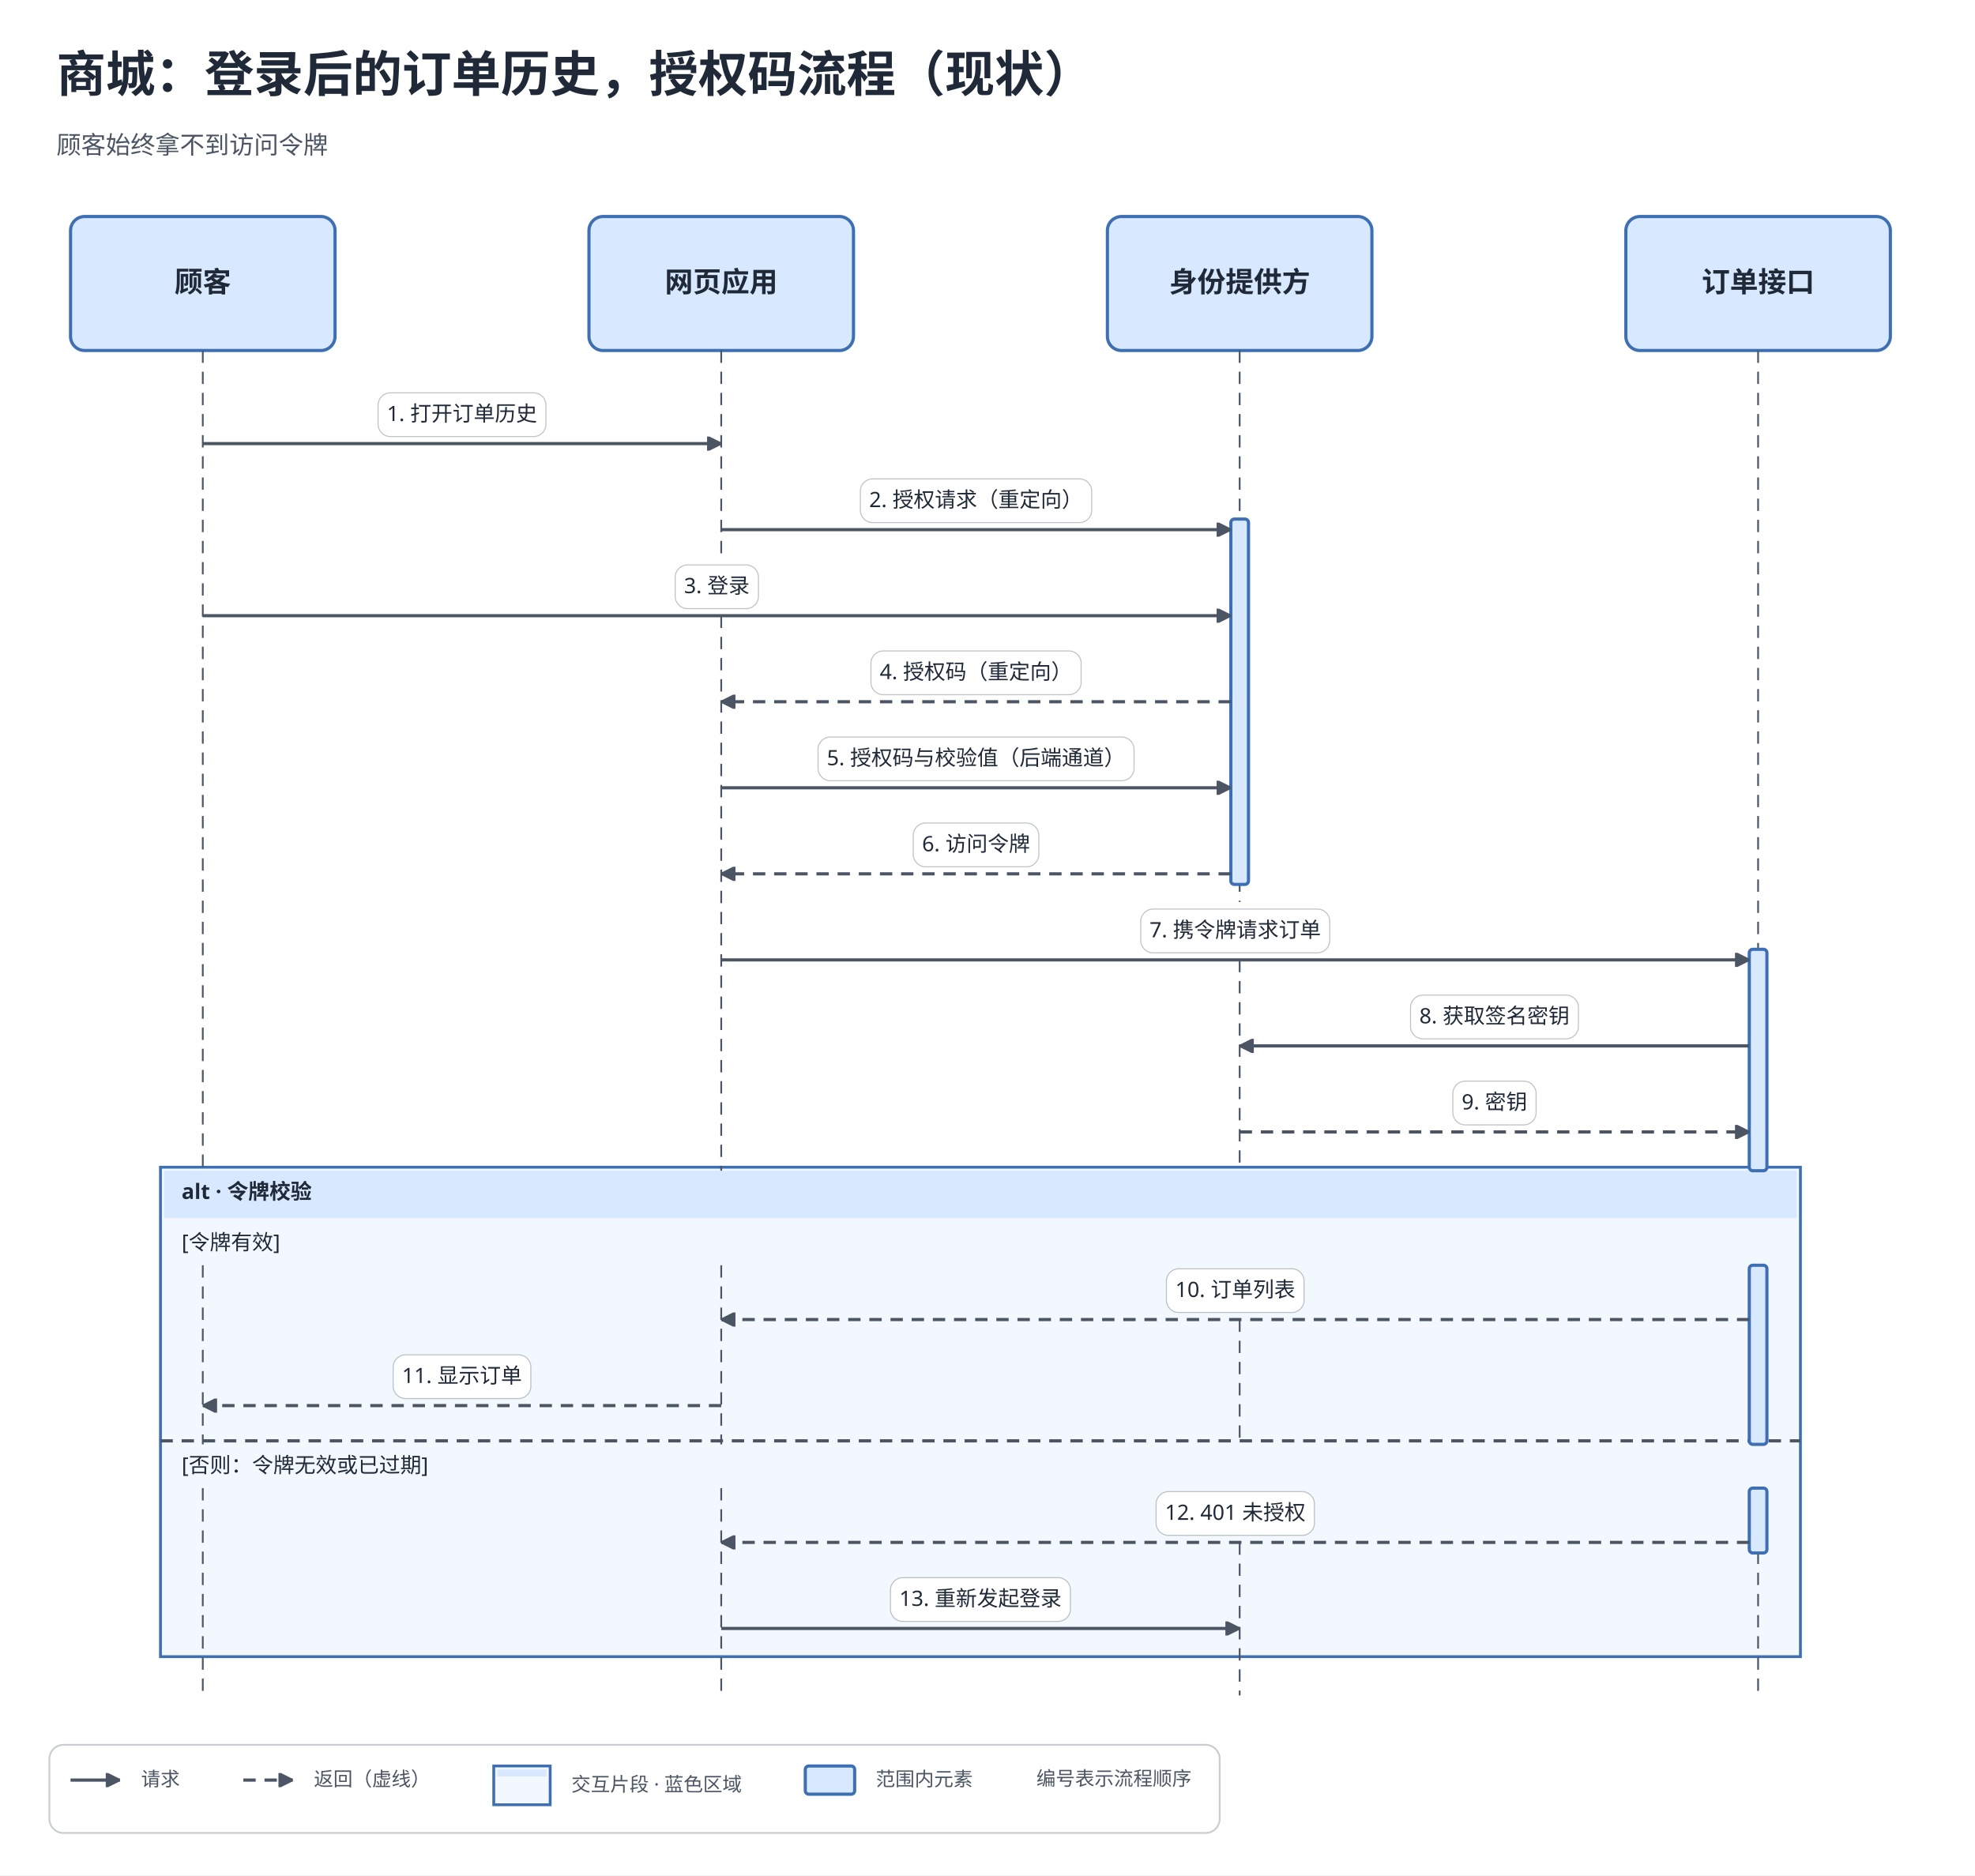
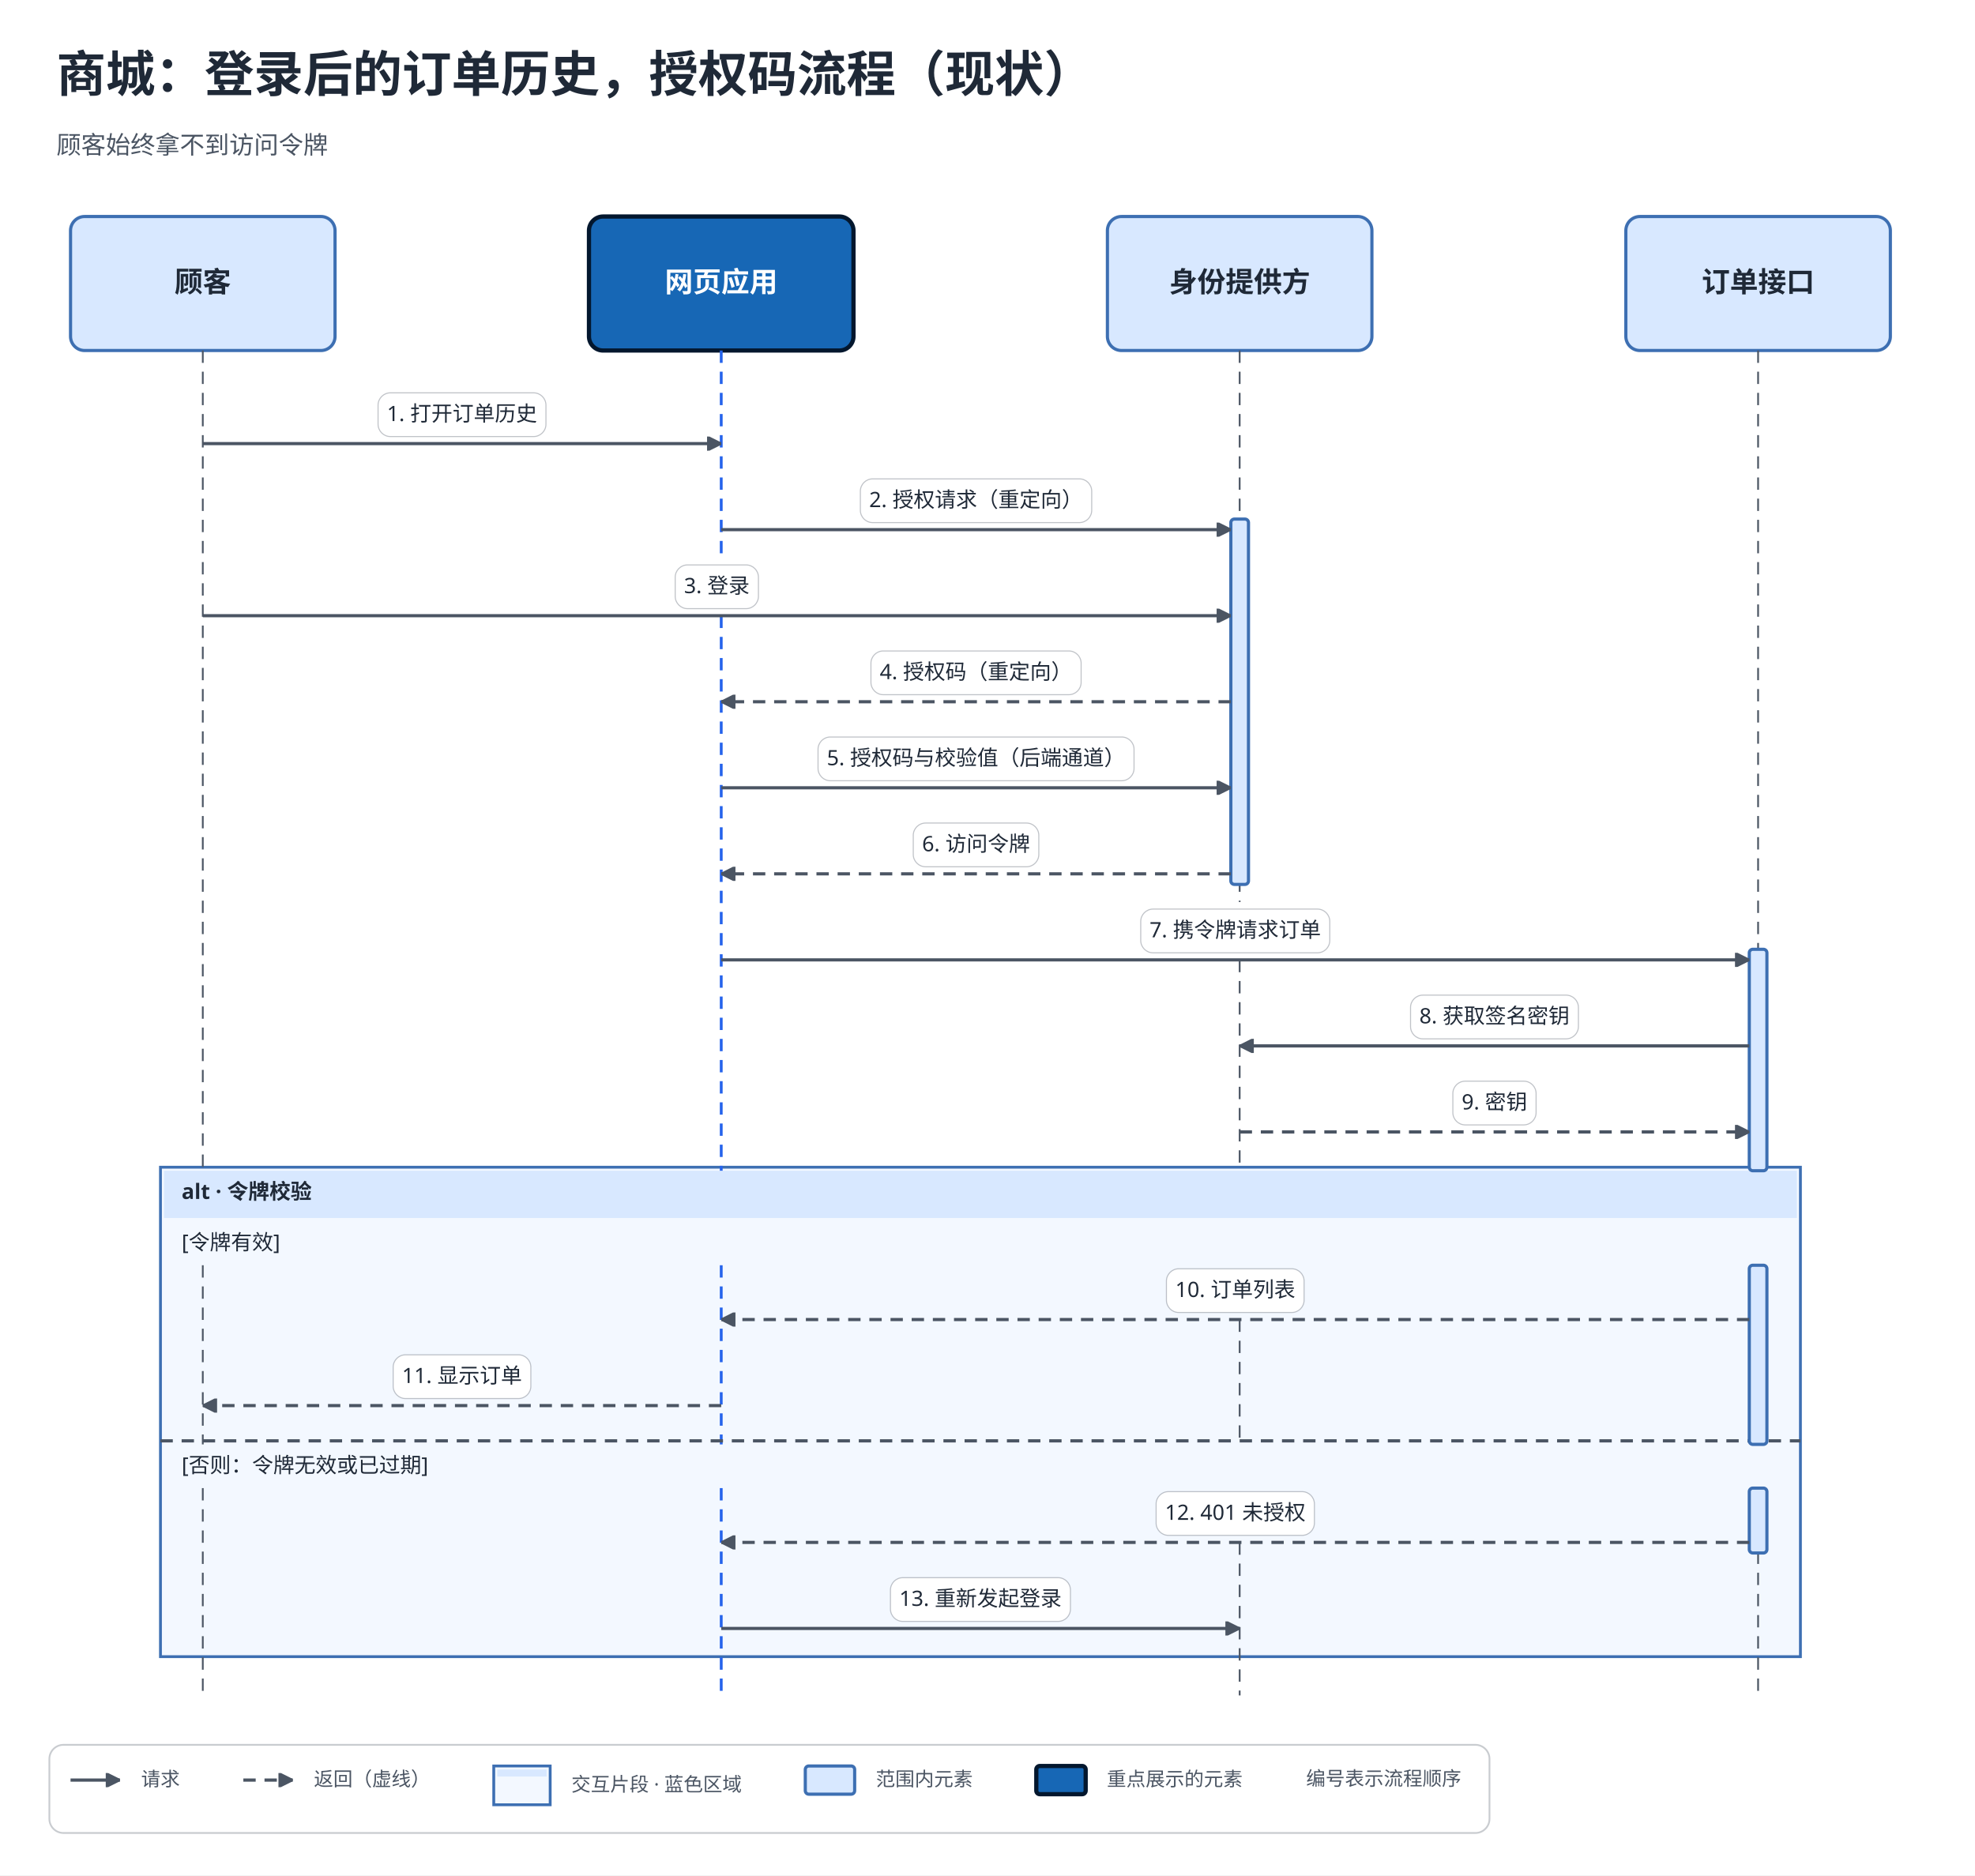
<svg xmlns="http://www.w3.org/2000/svg" viewBox="0 0 1120 1063.6" width="1120" height="1063.6" lang="zh" role="img" aria-labelledby="f1-zh-document-title f1-zh-document-desc" data-archatlas="0.1" data-measured-with="pillow">
  <defs>
    <marker id="f1-zh-marker-peer-arrow" viewBox="0 0 10 10" refX="10" refY="5" markerWidth="8" markerHeight="8" markerUnits="userSpaceOnUse" orient="auto-start-reverse">
      <path d="M 0 0 L 10 5 L 0 10 Z" fill="#4B5563" stroke="#4B5563" stroke-width="1.5" />
    </marker>
    <marker id="f1-zh-marker-peer-circle" viewBox="0 0 10 10" refX="5" refY="5" markerWidth="8" markerHeight="8" markerUnits="userSpaceOnUse">
      <circle cx="5" cy="5" r="3.5" fill="#ffffff" stroke="#4B5563" stroke-width="1.5" />
+     </marker>
+     <marker id="f1-zh-marker-primary-arrow" viewBox="0 0 10 10" refX="10" refY="5" markerWidth="8" markerHeight="8" markerUnits="userSpaceOnUse" orient="auto-start-reverse">
+       <path d="M 0 0 L 10 5 L 0 10 Z" fill="#2563EB" stroke="#2563EB" stroke-width="1.5" />
+     </marker>
+     <marker id="f1-zh-marker-primary-circle" viewBox="0 0 10 10" refX="5" refY="5" markerWidth="8" markerHeight="8" markerUnits="userSpaceOnUse">
+       <circle cx="5" cy="5" r="3.5" fill="#ffffff" stroke="#2563EB" stroke-width="1.5" />
    </marker>
  </defs>
  <rect width="1120" height="1063.6" fill="#ffffff" data-role="canvas" />
  <rect id="f1-zh-shape-group-alt1" data-id="alt1" data-role="group" data-parent="" data-kind="frame" data-style="peer" data-tint="app" data-band="true" data-shape="card" fill="#F3F8FF" stroke="#3D6FB2" stroke-width="1.6" data-box="91 662 930 277.6" x="91" y="662" width="930" height="277.6" rx="0" />
  <rect data-role="header-band" data-parent="alt1" x="93" y="664" width="926" height="26.8" rx="0" fill="#D8E8FF" />
  <rect id="f1-zh-shape-node-user" data-id="user" data-role="node" data-parent="" data-kind="lifeline" data-style="peer" data-tint="app" data-band="true" data-shape="card" fill="#D8E8FF" stroke="#3D6FB2" stroke-width="1.8" data-box="40 122.8 150 76" x="40" y="122.8" width="150" height="76" rx="8" />
-   <rect id="f1-zh-shape-node-app" data-id="app" data-role="node" data-parent="" data-kind="lifeline" data-style="peer" data-tint="app" data-band="true" data-shape="card" fill="#D8E8FF" stroke="#3D6FB2" stroke-width="1.8" data-box="334 122.8 150 76" x="334" y="122.8" width="150" height="76" rx="8" />
+   <rect id="f1-zh-shape-node-app" data-id="app" data-role="node" data-parent="" data-kind="lifeline" data-style="primary" data-tint="app" data-band="true" data-shape="card" fill="#1767B5" stroke="#03172E" stroke-width="2.4" data-box="334 122.8 150 76" x="334" y="122.8" width="150" height="76" rx="8" />
  <rect id="f1-zh-shape-node-idp" data-id="idp" data-role="node" data-parent="" data-kind="lifeline" data-style="peer" data-tint="app" data-band="true" data-shape="card" fill="#D8E8FF" stroke="#3D6FB2" stroke-width="1.8" data-box="628 122.8 150 76" x="628" y="122.8" width="150" height="76" rx="8" />
  <rect id="f1-zh-shape-node-api" data-id="api" data-role="node" data-parent="" data-kind="lifeline" data-style="peer" data-tint="app" data-band="true" data-shape="card" fill="#D8E8FF" stroke="#3D6FB2" stroke-width="1.8" data-box="922 122.8 150 76" x="922" y="122.8" width="150" height="76" rx="8" />
-   <rect id="f1-zh-shape-legend-panel-__legend-panel" data-id="__legend-panel" data-role="legend-panel" data-parent="" data-kind="component" data-style="external" data-tint="app" data-band="true" data-shape="card" fill="#ffffff" stroke="#4B5563" stroke-width="1" data-box="28 989.6 663.672 50" stroke-opacity="0.3" x="28" y="989.6" width="663.672" height="50" rx="8" />
+   <rect id="f1-zh-shape-legend-panel-__legend-panel" data-id="__legend-panel" data-role="legend-panel" data-parent="" data-kind="component" data-style="external" data-tint="app" data-band="true" data-shape="card" fill="#ffffff" stroke="#4B5563" stroke-width="1" data-box="28 989.6 816.672 50" stroke-opacity="0.3" x="28" y="989.6" width="816.672" height="50" rx="8" />
  <rect id="f1-zh-shape-legend-zone-__legend-swatch-2" data-id="__legend-swatch-2" data-role="legend-zone" data-parent="" data-kind="frame" data-style="peer" data-tint="app" data-band="true" data-shape="card" fill="#F3F8FF" stroke="#3D6FB2" stroke-width="1.6" data-box="280 1001.6 32 22" x="280" y="1001.6" width="32" height="22" rx="0" />
  <rect data-role="header-band" data-parent="__legend-swatch-2" x="282" y="1003.6" width="28" height="4" rx="0" fill="#D8E8FF" />
  <rect id="f1-zh-shape-legend-swatch-__legend-swatch-3" data-id="__legend-swatch-3" data-role="legend-swatch" data-parent="" data-kind="component" data-style="peer" data-tint="app" data-band="true" data-shape="card" fill="#D8E8FF" stroke="#3D6FB2" stroke-width="1.8" data-box="456.672 1001.6 28 16" x="456.672" y="1001.6" width="28" height="16" rx="2" />
+   <rect id="f1-zh-shape-legend-swatch-__legend-swatch-4" data-id="__legend-swatch-4" data-role="legend-swatch" data-parent="" data-kind="component" data-style="primary" data-tint="app" data-band="true" data-shape="card" fill="#1767B5" stroke="#03172E" stroke-width="2.4" data-box="587.672 1001.6 28 16" x="587.672" y="1001.6" width="28" height="16" rx="2" />
  <polyline id="f1-zh-edge-user-lifeline" data-id="user-lifeline" data-role="edge" data-from="user" data-to="user" data-kind="lifeline" data-style="peer" data-numbered="false" data-badge="" points="115,198.8 115,664" fill="none" stroke="#4B5563" stroke-width="1" stroke-linejoin="round" stroke-dasharray="7 5" />
  <polyline id="f1-zh-edge-user-lifeline-part-1" data-id="user-lifeline-part-1" data-role="edge" data-from="user" data-to="user" data-kind="lifeline" data-style="peer" data-numbered="false" data-badge="" points="115,717.6 115,819.2" fill="none" stroke="#4B5563" stroke-width="1" stroke-linejoin="round" stroke-dasharray="7 5" />
  <polyline id="f1-zh-edge-user-lifeline-part-2" data-id="user-lifeline-part-2" data-role="edge" data-from="user" data-to="user" data-kind="lifeline" data-style="peer" data-numbered="false" data-badge="" points="115,844 115,961.6" fill="none" stroke="#4B5563" stroke-width="1" stroke-linejoin="round" stroke-dasharray="7 5" />
-   <polyline id="f1-zh-edge-app-lifeline" data-id="app-lifeline" data-role="edge" data-from="app" data-to="app" data-kind="lifeline" data-style="peer" data-numbered="false" data-badge="" points="409,198.8 409,316.4" fill="none" stroke="#4B5563" stroke-width="1" stroke-linejoin="round" stroke-dasharray="7 5" />
-   <polyline id="f1-zh-edge-app-lifeline-part-1" data-id="app-lifeline-part-1" data-role="edge" data-from="app" data-to="app" data-kind="lifeline" data-style="peer" data-numbered="false" data-badge="" points="409,349.2 409,664" fill="none" stroke="#4B5563" stroke-width="1" stroke-linejoin="round" stroke-dasharray="7 5" />
-   <polyline id="f1-zh-edge-app-lifeline-part-2" data-id="app-lifeline-part-2" data-role="edge" data-from="app" data-to="app" data-kind="lifeline" data-style="peer" data-numbered="false" data-badge="" points="409,717.6 409,819.2" fill="none" stroke="#4B5563" stroke-width="1" stroke-linejoin="round" stroke-dasharray="7 5" />
-   <polyline id="f1-zh-edge-app-lifeline-part-3" data-id="app-lifeline-part-3" data-role="edge" data-from="app" data-to="app" data-kind="lifeline" data-style="peer" data-numbered="false" data-badge="" points="409,844 409,961.6" fill="none" stroke="#4B5563" stroke-width="1" stroke-linejoin="round" stroke-dasharray="7 5" />
+   <polyline id="f1-zh-edge-app-lifeline" data-id="app-lifeline" data-role="edge" data-from="app" data-to="app" data-kind="lifeline" data-style="primary" data-numbered="false" data-badge="" points="409,198.8 409,316.4" fill="none" stroke="#2563EB" stroke-width="1.6" stroke-linejoin="round" stroke-dasharray="7 5" />
+   <polyline id="f1-zh-edge-app-lifeline-part-1" data-id="app-lifeline-part-1" data-role="edge" data-from="app" data-to="app" data-kind="lifeline" data-style="primary" data-numbered="false" data-badge="" points="409,349.2 409,664" fill="none" stroke="#2563EB" stroke-width="1.6" stroke-linejoin="round" stroke-dasharray="7 5" />
+   <polyline id="f1-zh-edge-app-lifeline-part-2" data-id="app-lifeline-part-2" data-role="edge" data-from="app" data-to="app" data-kind="lifeline" data-style="primary" data-numbered="false" data-badge="" points="409,717.6 409,819.2" fill="none" stroke="#2563EB" stroke-width="1.6" stroke-linejoin="round" stroke-dasharray="7 5" />
+   <polyline id="f1-zh-edge-app-lifeline-part-3" data-id="app-lifeline-part-3" data-role="edge" data-from="app" data-to="app" data-kind="lifeline" data-style="primary" data-numbered="false" data-badge="" points="409,844 409,961.6" fill="none" stroke="#2563EB" stroke-width="1.6" stroke-linejoin="round" stroke-dasharray="7 5" />
  <polyline id="f1-zh-edge-idp-lifeline" data-id="idp-lifeline" data-role="edge" data-from="idp" data-to="idp" data-kind="lifeline" data-style="peer" data-numbered="false" data-badge="" points="703,198.8 703,511.6" fill="none" stroke="#4B5563" stroke-width="1" stroke-linejoin="round" stroke-dasharray="7 5" />
  <polyline id="f1-zh-edge-idp-lifeline-part-1" data-id="idp-lifeline-part-1" data-role="edge" data-from="idp" data-to="idp" data-kind="lifeline" data-style="peer" data-numbered="false" data-badge="" points="703,544.4 703,664" fill="none" stroke="#4B5563" stroke-width="1" stroke-linejoin="round" stroke-dasharray="7 5" />
  <polyline id="f1-zh-edge-idp-lifeline-part-2" data-id="idp-lifeline-part-2" data-role="edge" data-from="idp" data-to="idp" data-kind="lifeline" data-style="peer" data-numbered="false" data-badge="" points="703,748.4 703,819.2" fill="none" stroke="#4B5563" stroke-width="1" stroke-linejoin="round" stroke-dasharray="7 5" />
  <polyline id="f1-zh-edge-idp-lifeline-part-3" data-id="idp-lifeline-part-3" data-role="edge" data-from="idp" data-to="idp" data-kind="lifeline" data-style="peer" data-numbered="false" data-badge="" points="703,874.8 703,961.6" fill="none" stroke="#4B5563" stroke-width="1" stroke-linejoin="round" stroke-dasharray="7 5" />
  <polyline id="f1-zh-edge-api-lifeline" data-id="api-lifeline" data-role="edge" data-from="api" data-to="api" data-kind="lifeline" data-style="peer" data-numbered="false" data-badge="" points="997,198.8 997,664" fill="none" stroke="#4B5563" stroke-width="1" stroke-linejoin="round" stroke-dasharray="7 5" />
  <polyline id="f1-zh-edge-api-lifeline-part-1" data-id="api-lifeline-part-1" data-role="edge" data-from="api" data-to="api" data-kind="lifeline" data-style="peer" data-numbered="false" data-badge="" points="997,717.6 997,819.2" fill="none" stroke="#4B5563" stroke-width="1" stroke-linejoin="round" stroke-dasharray="7 5" />
  <polyline id="f1-zh-edge-api-lifeline-part-2" data-id="api-lifeline-part-2" data-role="edge" data-from="api" data-to="api" data-kind="lifeline" data-style="peer" data-numbered="false" data-badge="" points="997,844 997,961.6" fill="none" stroke="#4B5563" stroke-width="1" stroke-linejoin="round" stroke-dasharray="7 5" />
  <polyline id="f1-zh-edge-alt1-guard-2-separator" data-id="alt1-guard-2-separator" data-role="frame-separator" data-from="" data-to="" data-kind="frame-separator" data-style="peer" data-numbered="false" data-badge="" points="91,817.2 1021,817.2" fill="none" stroke="#4B5563" stroke-width="1.8" stroke-linejoin="round" stroke-dasharray="7 5" />
  <rect id="f1-zh-shape-activation-__activation-1" data-id="__activation-1" data-role="activation" data-parent="idp" data-kind="component" data-style="peer" data-tint="app" data-band="true" data-shape="card" fill="#D8E8FF" stroke="#3D6FB2" stroke-width="1.8" data-box="698 294.4 10 207.2" x="698" y="294.4" width="10" height="207.2" rx="2" />
  <rect id="f1-zh-shape-activation-__activation-2" data-id="__activation-2" data-role="activation" data-parent="api" data-kind="component" data-style="peer" data-tint="app" data-band="true" data-shape="card" fill="#D8E8FF" stroke="#3D6FB2" stroke-width="1.8" data-box="992 538.4 10 125.6" x="992" y="538.4" width="10" height="125.6" rx="2" />
  <rect id="f1-zh-shape-activation-__activation-2-part-1" data-id="__activation-2-part-1" data-role="activation" data-parent="api" data-kind="component" data-style="peer" data-tint="app" data-band="true" data-shape="card" fill="#D8E8FF" stroke="#3D6FB2" stroke-width="1.8" data-box="992 717.6 10 101.6" x="992" y="717.6" width="10" height="101.6" rx="2" />
  <rect id="f1-zh-shape-activation-__activation-2-part-2" data-id="__activation-2-part-2" data-role="activation" data-parent="api" data-kind="component" data-style="peer" data-tint="app" data-band="true" data-shape="card" fill="#D8E8FF" stroke="#3D6FB2" stroke-width="1.8" data-box="992 844 10 36.8" x="992" y="844" width="10" height="36.8" rx="2" />
  <polyline id="f1-zh-edge-edge-1" data-id="edge-1" data-role="edge" data-from="user" data-to="app" data-kind="call" data-style="peer" data-numbered="true" data-badge="" points="115,251.6 409,251.6" fill="none" stroke="#4B5563" stroke-width="1.8" stroke-linejoin="round" marker-end="url(#f1-zh-marker-peer-arrow)" />
  <polyline id="f1-zh-edge-edge-2" data-id="edge-2" data-role="edge" data-from="app" data-to="idp" data-kind="call" data-style="peer" data-numbered="true" data-badge="" points="409,300.4 698,300.4" fill="none" stroke="#4B5563" stroke-width="1.8" stroke-linejoin="round" marker-end="url(#f1-zh-marker-peer-arrow)" />
  <polyline id="f1-zh-edge-edge-3" data-id="edge-3" data-role="edge" data-from="user" data-to="idp" data-kind="call" data-style="peer" data-numbered="true" data-badge="" points="115,349.2 698,349.2" fill="none" stroke="#4B5563" stroke-width="1.8" stroke-linejoin="round" marker-end="url(#f1-zh-marker-peer-arrow)" />
  <polyline id="f1-zh-edge-edge-4" data-id="edge-4" data-role="edge" data-from="idp" data-to="app" data-kind="call" data-style="peer" data-numbered="true" data-badge="" points="698,398 409,398" fill="none" stroke="#4B5563" stroke-width="1.8" stroke-linejoin="round" marker-end="url(#f1-zh-marker-peer-arrow)" stroke-dasharray="7 5" />
  <polyline id="f1-zh-edge-edge-5" data-id="edge-5" data-role="edge" data-from="app" data-to="idp" data-kind="call" data-style="peer" data-numbered="true" data-badge="" points="409,446.8 698,446.8" fill="none" stroke="#4B5563" stroke-width="1.8" stroke-linejoin="round" marker-end="url(#f1-zh-marker-peer-arrow)" />
  <polyline id="f1-zh-edge-edge-6" data-id="edge-6" data-role="edge" data-from="idp" data-to="app" data-kind="call" data-style="peer" data-numbered="true" data-badge="" points="698,495.6 409,495.6" fill="none" stroke="#4B5563" stroke-width="1.8" stroke-linejoin="round" marker-end="url(#f1-zh-marker-peer-arrow)" stroke-dasharray="7 5" />
  <polyline id="f1-zh-edge-edge-7" data-id="edge-7" data-role="edge" data-from="app" data-to="api" data-kind="call" data-style="peer" data-numbered="true" data-badge="" points="409,544.4 992,544.4" fill="none" stroke="#4B5563" stroke-width="1.8" stroke-linejoin="round" marker-end="url(#f1-zh-marker-peer-arrow)" />
  <polyline id="f1-zh-edge-edge-8" data-id="edge-8" data-role="edge" data-from="api" data-to="idp" data-kind="call" data-style="peer" data-numbered="true" data-badge="" points="992,593.2 703,593.2" fill="none" stroke="#4B5563" stroke-width="1.8" stroke-linejoin="round" marker-end="url(#f1-zh-marker-peer-arrow)" />
  <polyline id="f1-zh-edge-edge-9" data-id="edge-9" data-role="edge" data-from="idp" data-to="api" data-kind="call" data-style="peer" data-numbered="true" data-badge="" points="703,642 992,642" fill="none" stroke="#4B5563" stroke-width="1.8" stroke-linejoin="round" marker-end="url(#f1-zh-marker-peer-arrow)" stroke-dasharray="7 5" />
  <polyline id="f1-zh-edge-edge-10" data-id="edge-10" data-role="edge" data-from="api" data-to="app" data-kind="call" data-style="peer" data-numbered="true" data-badge="" points="992,748.4 409,748.4" fill="none" stroke="#4B5563" stroke-width="1.8" stroke-linejoin="round" marker-end="url(#f1-zh-marker-peer-arrow)" stroke-dasharray="7 5" />
  <polyline id="f1-zh-edge-edge-11" data-id="edge-11" data-role="edge" data-from="app" data-to="user" data-kind="call" data-style="peer" data-numbered="true" data-badge="" points="409,797.2 115,797.2" fill="none" stroke="#4B5563" stroke-width="1.8" stroke-linejoin="round" marker-end="url(#f1-zh-marker-peer-arrow)" stroke-dasharray="7 5" />
  <polyline id="f1-zh-edge-edge-12" data-id="edge-12" data-role="edge" data-from="api" data-to="app" data-kind="call" data-style="peer" data-numbered="true" data-badge="" points="992,874.8 409,874.8" fill="none" stroke="#4B5563" stroke-width="1.8" stroke-linejoin="round" marker-end="url(#f1-zh-marker-peer-arrow)" stroke-dasharray="7 5" />
  <polyline id="f1-zh-edge-edge-13" data-id="edge-13" data-role="edge" data-from="app" data-to="idp" data-kind="call" data-style="peer" data-numbered="true" data-badge="" points="409,923.6 703,923.6" fill="none" stroke="#4B5563" stroke-width="1.8" stroke-linejoin="round" marker-end="url(#f1-zh-marker-peer-arrow)" />
  <polyline id="f1-zh-edge-legend-line-0" data-id="legend-line-0" data-role="edge" data-from="" data-to="" data-kind="legend" data-style="peer" data-numbered="false" data-badge="" points="40,1009.6 68,1009.6" fill="none" stroke="#4B5563" stroke-width="1.8" stroke-linejoin="round" marker-end="url(#f1-zh-marker-peer-arrow)" />
  <polyline id="f1-zh-edge-legend-line-1" data-id="legend-line-1" data-role="edge" data-from="" data-to="" data-kind="legend" data-style="peer" data-numbered="false" data-badge="" points="138,1009.6 166,1009.6" fill="none" stroke="#4B5563" stroke-width="1.8" stroke-linejoin="round" marker-end="url(#f1-zh-marker-peer-arrow)" stroke-dasharray="7 5" />
  <rect id="f1-zh-shape-label-bg-__edge-1-background" data-id="__edge-1-background" data-role="label-bg" data-parent="edge-1" x="214.398" y="222.8" width="95.203" height="24.8" fill="#ffffff" fill-opacity="0.96" rx="7" stroke="#4B5563" stroke-opacity="0.35" stroke-width="0.6" />
  <rect id="f1-zh-shape-label-bg-__edge-2-background" data-id="__edge-2-background" data-role="label-bg" data-parent="edge-2" x="487.898" y="271.6" width="131.203" height="24.8" fill="#ffffff" fill-opacity="0.96" rx="7" stroke="#4B5563" stroke-opacity="0.35" stroke-width="0.6" />
  <rect id="f1-zh-shape-label-bg-__edge-3-background" data-id="__edge-3-background" data-role="label-bg" data-parent="edge-3" x="382.898" y="320.4" width="47.203" height="24.8" fill="#ffffff" fill-opacity="0.96" rx="7" stroke="#4B5563" stroke-opacity="0.35" stroke-width="0.6" />
  <rect id="f1-zh-shape-label-bg-__edge-4-background" data-id="__edge-4-background" data-role="label-bg" data-parent="edge-4" x="493.898" y="369.2" width="119.203" height="24.8" fill="#ffffff" fill-opacity="0.96" rx="7" stroke="#4B5563" stroke-opacity="0.35" stroke-width="0.6" />
  <rect id="f1-zh-shape-label-bg-__edge-5-background" data-id="__edge-5-background" data-role="label-bg" data-parent="edge-5" x="463.898" y="418" width="179.203" height="24.8" fill="#ffffff" fill-opacity="0.96" rx="7" stroke="#4B5563" stroke-opacity="0.35" stroke-width="0.6" />
  <rect id="f1-zh-shape-label-bg-__edge-6-background" data-id="__edge-6-background" data-role="label-bg" data-parent="edge-6" x="517.898" y="466.8" width="71.203" height="24.8" fill="#ffffff" fill-opacity="0.96" rx="7" stroke="#4B5563" stroke-opacity="0.35" stroke-width="0.6" />
  <rect id="f1-zh-shape-label-bg-__edge-7-background" data-id="__edge-7-background" data-role="label-bg" data-parent="edge-7" x="646.898" y="515.6" width="107.203" height="24.8" fill="#ffffff" fill-opacity="0.96" rx="7" stroke="#4B5563" stroke-opacity="0.35" stroke-width="0.6" />
  <rect id="f1-zh-shape-label-bg-__edge-8-background" data-id="__edge-8-background" data-role="label-bg" data-parent="edge-8" x="799.898" y="564.4" width="95.203" height="24.8" fill="#ffffff" fill-opacity="0.96" rx="7" stroke="#4B5563" stroke-opacity="0.35" stroke-width="0.6" />
  <rect id="f1-zh-shape-label-bg-__edge-9-background" data-id="__edge-9-background" data-role="label-bg" data-parent="edge-9" x="823.898" y="613.2" width="47.203" height="24.8" fill="#ffffff" fill-opacity="0.96" rx="7" stroke="#4B5563" stroke-opacity="0.35" stroke-width="0.6" />
  <rect id="f1-zh-shape-label-bg-__edge-10-background" data-id="__edge-10-background" data-role="label-bg" data-parent="edge-10" x="661.469" y="719.6" width="78.062" height="24.8" fill="#ffffff" fill-opacity="0.96" rx="7" stroke="#4B5563" stroke-opacity="0.35" stroke-width="0.6" />
  <rect id="f1-zh-shape-label-bg-__edge-11-background" data-id="__edge-11-background" data-role="label-bg" data-parent="edge-11" x="222.969" y="768.4" width="78.062" height="24.8" fill="#ffffff" fill-opacity="0.96" rx="7" stroke="#4B5563" stroke-opacity="0.35" stroke-width="0.6" />
  <rect id="f1-zh-shape-label-bg-__edge-12-background" data-id="__edge-12-background" data-role="label-bg" data-parent="edge-12" x="655.617" y="846" width="89.766" height="24.8" fill="#ffffff" fill-opacity="0.96" rx="7" stroke="#4B5563" stroke-opacity="0.35" stroke-width="0.6" />
  <rect id="f1-zh-shape-label-bg-__edge-13-background" data-id="__edge-13-background" data-role="label-bg" data-parent="edge-13" x="504.969" y="894.8" width="102.062" height="24.8" fill="#ffffff" fill-opacity="0.96" rx="7" stroke="#4B5563" stroke-opacity="0.35" stroke-width="0.6" />
  <text id="f1-zh-text-title-figure-title" data-id="figure-title" data-role="title" data-owner="" x="32" y="52" data-source="商城：登录后的订单历史，授权码流程（现状）" font-size="28" font-family="&quot;Noto Sans CJK SC&quot;, &quot;Source Han Sans SC&quot;, &quot;PingFang SC&quot;, &quot;Microsoft YaHei&quot;, &quot;WenQuanYi Zen Hei&quot;, &quot;Noto Sans&quot;, &quot;DejaVu Sans&quot;, &quot;Liberation Sans&quot;, sans-serif" font-weight="700" text-anchor="start" fill="#1F2937" data-text-box="32 24 588 39.2">
    <tspan x="32" y="52">
      <tspan font-family="Noto Sans CJK SC" x="32">商城：登录后的订单历史，授权码流程（现状）</tspan>
    </tspan>
  </text>
  <text id="f1-zh-text-subtitle-figure-subtitle" data-id="figure-subtitle" data-role="subtitle" data-owner="" x="32" y="87.2" data-source="顾客始终拿不到访问令牌" font-size="14" font-family="&quot;Noto Sans CJK SC&quot;, &quot;Source Han Sans SC&quot;, &quot;PingFang SC&quot;, &quot;Microsoft YaHei&quot;, &quot;WenQuanYi Zen Hei&quot;, &quot;Noto Sans&quot;, &quot;DejaVu Sans&quot;, &quot;Liberation Sans&quot;, sans-serif" font-weight="400" text-anchor="start" fill="#4B5563" data-text-box="32 73.2 154 19.6">
    <tspan x="32" y="87.2">
      <tspan font-family="Noto Sans CJK SC" x="32">顾客始终拿不到访问令牌</tspan>
    </tspan>
  </text>
  <text id="f1-zh-text-name-user-name" data-id="user-name" data-role="name" data-owner="user" x="115" y="165.6" data-source="顾客" font-size="16" font-family="&quot;Noto Sans CJK SC&quot;, &quot;Source Han Sans SC&quot;, &quot;PingFang SC&quot;, &quot;Microsoft YaHei&quot;, &quot;WenQuanYi Zen Hei&quot;, &quot;Noto Sans&quot;, &quot;DejaVu Sans&quot;, &quot;Liberation Sans&quot;, sans-serif" font-weight="700" text-anchor="start" fill="#1F2937" data-text-box="99 149.6 32 22.4">
    <tspan x="99" y="165.6">
      <tspan font-family="Noto Sans CJK SC" x="99">顾客</tspan>
    </tspan>
  </text>
-   <text id="f1-zh-text-name-app-name" data-id="app-name" data-role="name" data-owner="app" x="409" y="165.6" data-source="网页应用" font-size="16" font-family="&quot;Noto Sans CJK SC&quot;, &quot;Source Han Sans SC&quot;, &quot;PingFang SC&quot;, &quot;Microsoft YaHei&quot;, &quot;WenQuanYi Zen Hei&quot;, &quot;Noto Sans&quot;, &quot;DejaVu Sans&quot;, &quot;Liberation Sans&quot;, sans-serif" font-weight="700" text-anchor="start" fill="#1F2937" data-text-box="377 149.6 64 22.4">
+   <text id="f1-zh-text-name-app-name" data-id="app-name" data-role="name" data-owner="app" x="409" y="165.6" data-source="网页应用" font-size="16" font-family="&quot;Noto Sans CJK SC&quot;, &quot;Source Han Sans SC&quot;, &quot;PingFang SC&quot;, &quot;Microsoft YaHei&quot;, &quot;WenQuanYi Zen Hei&quot;, &quot;Noto Sans&quot;, &quot;DejaVu Sans&quot;, &quot;Liberation Sans&quot;, sans-serif" font-weight="700" text-anchor="start" fill="#ffffff" data-text-box="377 149.6 64 22.4">
    <tspan x="377" y="165.6">
      <tspan font-family="Noto Sans CJK SC" x="377">网页应用</tspan>
    </tspan>
  </text>
  <text id="f1-zh-text-name-idp-name" data-id="idp-name" data-role="name" data-owner="idp" x="703" y="165.6" data-source="身份提供方" font-size="16" font-family="&quot;Noto Sans CJK SC&quot;, &quot;Source Han Sans SC&quot;, &quot;PingFang SC&quot;, &quot;Microsoft YaHei&quot;, &quot;WenQuanYi Zen Hei&quot;, &quot;Noto Sans&quot;, &quot;DejaVu Sans&quot;, &quot;Liberation Sans&quot;, sans-serif" font-weight="700" text-anchor="start" fill="#1F2937" data-text-box="663 149.6 80 22.4">
    <tspan x="663" y="165.6">
      <tspan font-family="Noto Sans CJK SC" x="663">身份提供方</tspan>
    </tspan>
  </text>
  <text id="f1-zh-text-name-api-name" data-id="api-name" data-role="name" data-owner="api" x="997" y="165.6" data-source="订单接口" font-size="16" font-family="&quot;Noto Sans CJK SC&quot;, &quot;Source Han Sans SC&quot;, &quot;PingFang SC&quot;, &quot;Microsoft YaHei&quot;, &quot;WenQuanYi Zen Hei&quot;, &quot;Noto Sans&quot;, &quot;DejaVu Sans&quot;, &quot;Liberation Sans&quot;, sans-serif" font-weight="700" text-anchor="start" fill="#1F2937" data-text-box="965 149.6 64 22.4">
    <tspan x="965" y="165.6">
      <tspan font-family="Noto Sans CJK SC" x="965">订单接口</tspan>
    </tspan>
  </text>
  <text id="f1-zh-text-group-title-alt1-title" data-id="alt1-title" data-role="group-title" data-owner="alt1" x="103" y="680" data-source="alt · 令牌校验" font-size="12" font-family="&quot;Noto Sans CJK SC&quot;, &quot;Source Han Sans SC&quot;, &quot;PingFang SC&quot;, &quot;Microsoft YaHei&quot;, &quot;WenQuanYi Zen Hei&quot;, &quot;Noto Sans&quot;, &quot;DejaVu Sans&quot;, &quot;Liberation Sans&quot;, sans-serif" font-weight="700" text-anchor="start" fill="#1F2937" data-text-box="103 668 73.781 16.8">
    <tspan x="103" y="680">
      <tspan font-family="Noto Sans" x="103">alt</tspan>
      <tspan font-family="Noto Sans" x="119.109"> </tspan>
      <tspan font-family="Noto Sans" x="122.234">·</tspan>
      <tspan font-family="Noto Sans" x="125.656"> </tspan>
      <tspan font-family="Noto Sans CJK SC" x="128.781">令牌校验</tspan>
    </tspan>
  </text>
  <text id="f1-zh-text-operand-guard-alt1-guard-1" data-id="alt1-guard-1" data-role="operand-guard" data-owner="alt1" x="103" y="708.8" data-source="[令牌有效]" font-size="12" font-family="&quot;Noto Sans CJK SC&quot;, &quot;Source Han Sans SC&quot;, &quot;PingFang SC&quot;, &quot;Microsoft YaHei&quot;, &quot;WenQuanYi Zen Hei&quot;, &quot;Noto Sans&quot;, &quot;DejaVu Sans&quot;, &quot;Liberation Sans&quot;, sans-serif" font-weight="400" text-anchor="start" fill="#1F2937" data-text-box="103 696.8 55.906 16.8">
    <tspan x="103" y="708.8">
      <tspan font-family="Noto Sans" x="103">[</tspan>
      <tspan font-family="Noto Sans CJK SC" x="106.953">令牌有效</tspan>
      <tspan font-family="Noto Sans" x="154.953">]</tspan>
    </tspan>
  </text>
  <text id="f1-zh-text-operand-guard-alt1-guard-2" data-id="alt1-guard-2" data-role="operand-guard" data-owner="alt1" x="103" y="835.2" data-source="[否则：令牌无效或已过期]" font-size="12" font-family="&quot;Noto Sans CJK SC&quot;, &quot;Source Han Sans SC&quot;, &quot;PingFang SC&quot;, &quot;Microsoft YaHei&quot;, &quot;WenQuanYi Zen Hei&quot;, &quot;Noto Sans&quot;, &quot;DejaVu Sans&quot;, &quot;Liberation Sans&quot;, sans-serif" font-weight="400" text-anchor="start" fill="#1F2937" data-text-box="103 823.2 139.906 16.8">
    <tspan x="103" y="835.2">
      <tspan font-family="Noto Sans" x="103">[</tspan>
      <tspan font-family="Noto Sans CJK SC" x="106.953">否则：令牌无效或已过期</tspan>
      <tspan font-family="Noto Sans" x="238.953">]</tspan>
    </tspan>
  </text>
  <text id="f1-zh-text-edge-label-edge-1-label" data-id="edge-1-label" data-role="edge-label" data-owner="edge-1" x="262" y="238.8" data-source="1. 打开订单历史" font-size="12" font-family="&quot;Noto Sans CJK SC&quot;, &quot;Source Han Sans SC&quot;, &quot;PingFang SC&quot;, &quot;Microsoft YaHei&quot;, &quot;WenQuanYi Zen Hei&quot;, &quot;Noto Sans&quot;, &quot;DejaVu Sans&quot;, &quot;Liberation Sans&quot;, sans-serif" font-weight="400" text-anchor="start" fill="#1F2937" data-text-box="219.398 226.8 85.203 16.8">
    <tspan x="219.398" y="238.8">
      <tspan font-family="Noto Sans" x="219.398">1.</tspan>
      <tspan font-family="Noto Sans" x="229.477"> </tspan>
      <tspan font-family="Noto Sans CJK SC" x="232.602">打开订单历史</tspan>
    </tspan>
  </text>
  <text id="f1-zh-text-edge-label-edge-2-label" data-id="edge-2-label" data-role="edge-label" data-owner="edge-2" x="553.5" y="287.6" data-source="2. 授权请求（重定向）" font-size="12" font-family="&quot;Noto Sans CJK SC&quot;, &quot;Source Han Sans SC&quot;, &quot;PingFang SC&quot;, &quot;Microsoft YaHei&quot;, &quot;WenQuanYi Zen Hei&quot;, &quot;Noto Sans&quot;, &quot;DejaVu Sans&quot;, &quot;Liberation Sans&quot;, sans-serif" font-weight="400" text-anchor="start" fill="#1F2937" data-text-box="492.898 275.6 121.203 16.8">
    <tspan x="492.898" y="287.6">
      <tspan font-family="Noto Sans" x="492.898">2.</tspan>
      <tspan font-family="Noto Sans" x="502.977"> </tspan>
      <tspan font-family="Noto Sans CJK SC" x="506.102">授权请求（重定向）</tspan>
    </tspan>
  </text>
  <text id="f1-zh-text-edge-label-edge-3-label" data-id="edge-3-label" data-role="edge-label" data-owner="edge-3" x="406.5" y="336.4" data-source="3. 登录" font-size="12" font-family="&quot;Noto Sans CJK SC&quot;, &quot;Source Han Sans SC&quot;, &quot;PingFang SC&quot;, &quot;Microsoft YaHei&quot;, &quot;WenQuanYi Zen Hei&quot;, &quot;Noto Sans&quot;, &quot;DejaVu Sans&quot;, &quot;Liberation Sans&quot;, sans-serif" font-weight="400" text-anchor="start" fill="#1F2937" data-text-box="387.898 324.4 37.203 16.8">
    <tspan x="387.898" y="336.4">
      <tspan font-family="Noto Sans" x="387.898">3.</tspan>
      <tspan font-family="Noto Sans" x="397.977"> </tspan>
      <tspan font-family="Noto Sans CJK SC" x="401.102">登录</tspan>
    </tspan>
  </text>
  <text id="f1-zh-text-edge-label-edge-4-label" data-id="edge-4-label" data-role="edge-label" data-owner="edge-4" x="553.5" y="385.2" data-source="4. 授权码（重定向）" font-size="12" font-family="&quot;Noto Sans CJK SC&quot;, &quot;Source Han Sans SC&quot;, &quot;PingFang SC&quot;, &quot;Microsoft YaHei&quot;, &quot;WenQuanYi Zen Hei&quot;, &quot;Noto Sans&quot;, &quot;DejaVu Sans&quot;, &quot;Liberation Sans&quot;, sans-serif" font-weight="400" text-anchor="start" fill="#1F2937" data-text-box="498.898 373.2 109.203 16.8">
    <tspan x="498.898" y="385.2">
      <tspan font-family="Noto Sans" x="498.898">4.</tspan>
      <tspan font-family="Noto Sans" x="508.977"> </tspan>
      <tspan font-family="Noto Sans CJK SC" x="512.102">授权码（重定向）</tspan>
    </tspan>
  </text>
  <text id="f1-zh-text-edge-label-edge-5-label" data-id="edge-5-label" data-role="edge-label" data-owner="edge-5" x="553.5" y="434" data-source="5. 授权码与校验值（后端通道）" font-size="12" font-family="&quot;Noto Sans CJK SC&quot;, &quot;Source Han Sans SC&quot;, &quot;PingFang SC&quot;, &quot;Microsoft YaHei&quot;, &quot;WenQuanYi Zen Hei&quot;, &quot;Noto Sans&quot;, &quot;DejaVu Sans&quot;, &quot;Liberation Sans&quot;, sans-serif" font-weight="400" text-anchor="start" fill="#1F2937" data-text-box="468.898 422 169.203 16.8">
    <tspan x="468.898" y="434">
      <tspan font-family="Noto Sans" x="468.898">5.</tspan>
      <tspan font-family="Noto Sans" x="478.977"> </tspan>
      <tspan font-family="Noto Sans CJK SC" x="482.102">授权码与校验值（后端通道）</tspan>
    </tspan>
  </text>
  <text id="f1-zh-text-edge-label-edge-6-label" data-id="edge-6-label" data-role="edge-label" data-owner="edge-6" x="553.5" y="482.8" data-source="6. 访问令牌" font-size="12" font-family="&quot;Noto Sans CJK SC&quot;, &quot;Source Han Sans SC&quot;, &quot;PingFang SC&quot;, &quot;Microsoft YaHei&quot;, &quot;WenQuanYi Zen Hei&quot;, &quot;Noto Sans&quot;, &quot;DejaVu Sans&quot;, &quot;Liberation Sans&quot;, sans-serif" font-weight="400" text-anchor="start" fill="#1F2937" data-text-box="522.898 470.8 61.203 16.8">
    <tspan x="522.898" y="482.8">
      <tspan font-family="Noto Sans" x="522.898">6.</tspan>
      <tspan font-family="Noto Sans" x="532.977"> </tspan>
      <tspan font-family="Noto Sans CJK SC" x="536.102">访问令牌</tspan>
    </tspan>
  </text>
  <text id="f1-zh-text-edge-label-edge-7-label" data-id="edge-7-label" data-role="edge-label" data-owner="edge-7" x="700.5" y="531.6" data-source="7. 携令牌请求订单" font-size="12" font-family="&quot;Noto Sans CJK SC&quot;, &quot;Source Han Sans SC&quot;, &quot;PingFang SC&quot;, &quot;Microsoft YaHei&quot;, &quot;WenQuanYi Zen Hei&quot;, &quot;Noto Sans&quot;, &quot;DejaVu Sans&quot;, &quot;Liberation Sans&quot;, sans-serif" font-weight="400" text-anchor="start" fill="#1F2937" data-text-box="651.898 519.6 97.203 16.8">
    <tspan x="651.898" y="531.6">
      <tspan font-family="Noto Sans" x="651.898">7.</tspan>
      <tspan font-family="Noto Sans" x="661.977"> </tspan>
      <tspan font-family="Noto Sans CJK SC" x="665.102">携令牌请求订单</tspan>
    </tspan>
  </text>
  <text id="f1-zh-text-edge-label-edge-8-label" data-id="edge-8-label" data-role="edge-label" data-owner="edge-8" x="847.5" y="580.4" data-source="8. 获取签名密钥" font-size="12" font-family="&quot;Noto Sans CJK SC&quot;, &quot;Source Han Sans SC&quot;, &quot;PingFang SC&quot;, &quot;Microsoft YaHei&quot;, &quot;WenQuanYi Zen Hei&quot;, &quot;Noto Sans&quot;, &quot;DejaVu Sans&quot;, &quot;Liberation Sans&quot;, sans-serif" font-weight="400" text-anchor="start" fill="#1F2937" data-text-box="804.898 568.4 85.203 16.8">
    <tspan x="804.898" y="580.4">
      <tspan font-family="Noto Sans" x="804.898">8.</tspan>
      <tspan font-family="Noto Sans" x="814.977"> </tspan>
      <tspan font-family="Noto Sans CJK SC" x="818.102">获取签名密钥</tspan>
    </tspan>
  </text>
  <text id="f1-zh-text-edge-label-edge-9-label" data-id="edge-9-label" data-role="edge-label" data-owner="edge-9" x="847.5" y="629.2" data-source="9. 密钥" font-size="12" font-family="&quot;Noto Sans CJK SC&quot;, &quot;Source Han Sans SC&quot;, &quot;PingFang SC&quot;, &quot;Microsoft YaHei&quot;, &quot;WenQuanYi Zen Hei&quot;, &quot;Noto Sans&quot;, &quot;DejaVu Sans&quot;, &quot;Liberation Sans&quot;, sans-serif" font-weight="400" text-anchor="start" fill="#1F2937" data-text-box="828.898 617.2 37.203 16.8">
    <tspan x="828.898" y="629.2">
      <tspan font-family="Noto Sans" x="828.898">9.</tspan>
      <tspan font-family="Noto Sans" x="838.977"> </tspan>
      <tspan font-family="Noto Sans CJK SC" x="842.102">密钥</tspan>
    </tspan>
  </text>
  <text id="f1-zh-text-edge-label-edge-10-label" data-id="edge-10-label" data-role="edge-label" data-owner="edge-10" x="700.5" y="735.6" data-source="10. 订单列表" font-size="12" font-family="&quot;Noto Sans CJK SC&quot;, &quot;Source Han Sans SC&quot;, &quot;PingFang SC&quot;, &quot;Microsoft YaHei&quot;, &quot;WenQuanYi Zen Hei&quot;, &quot;Noto Sans&quot;, &quot;DejaVu Sans&quot;, &quot;Liberation Sans&quot;, sans-serif" font-weight="400" text-anchor="start" fill="#1F2937" data-text-box="666.469 723.6 68.062 16.8">
    <tspan x="666.469" y="735.6">
      <tspan font-family="Noto Sans" x="666.469">10.</tspan>
      <tspan font-family="Noto Sans" x="683.406"> </tspan>
      <tspan font-family="Noto Sans CJK SC" x="686.531">订单列表</tspan>
    </tspan>
  </text>
  <text id="f1-zh-text-edge-label-edge-11-label" data-id="edge-11-label" data-role="edge-label" data-owner="edge-11" x="262" y="784.4" data-source="11. 显示订单" font-size="12" font-family="&quot;Noto Sans CJK SC&quot;, &quot;Source Han Sans SC&quot;, &quot;PingFang SC&quot;, &quot;Microsoft YaHei&quot;, &quot;WenQuanYi Zen Hei&quot;, &quot;Noto Sans&quot;, &quot;DejaVu Sans&quot;, &quot;Liberation Sans&quot;, sans-serif" font-weight="400" text-anchor="start" fill="#1F2937" data-text-box="227.969 772.4 68.062 16.8">
    <tspan x="227.969" y="784.4">
      <tspan font-family="Noto Sans" x="227.969">11.</tspan>
      <tspan font-family="Noto Sans" x="244.906"> </tspan>
      <tspan font-family="Noto Sans CJK SC" x="248.031">显示订单</tspan>
    </tspan>
  </text>
  <text id="f1-zh-text-edge-label-edge-12-label" data-id="edge-12-label" data-role="edge-label" data-owner="edge-12" x="700.5" y="862" data-source="12. 401 未授权" font-size="12" font-family="&quot;Noto Sans CJK SC&quot;, &quot;Source Han Sans SC&quot;, &quot;PingFang SC&quot;, &quot;Microsoft YaHei&quot;, &quot;WenQuanYi Zen Hei&quot;, &quot;Noto Sans&quot;, &quot;DejaVu Sans&quot;, &quot;Liberation Sans&quot;, sans-serif" font-weight="400" text-anchor="start" fill="#1F2937" data-text-box="660.617 850 79.766 16.8">
    <tspan x="660.617" y="862">
      <tspan font-family="Noto Sans" x="660.617">12.</tspan>
      <tspan font-family="Noto Sans" x="677.555"> </tspan>
      <tspan font-family="Noto Sans" x="680.68">401</tspan>
      <tspan font-family="Noto Sans" x="701.258"> </tspan>
      <tspan font-family="Noto Sans CJK SC" x="704.383">未授权</tspan>
    </tspan>
  </text>
  <text id="f1-zh-text-edge-label-edge-13-label" data-id="edge-13-label" data-role="edge-label" data-owner="edge-13" x="556" y="910.8" data-source="13. 重新发起登录" font-size="12" font-family="&quot;Noto Sans CJK SC&quot;, &quot;Source Han Sans SC&quot;, &quot;PingFang SC&quot;, &quot;Microsoft YaHei&quot;, &quot;WenQuanYi Zen Hei&quot;, &quot;Noto Sans&quot;, &quot;DejaVu Sans&quot;, &quot;Liberation Sans&quot;, sans-serif" font-weight="400" text-anchor="start" fill="#1F2937" data-text-box="509.969 898.8 92.062 16.8">
    <tspan x="509.969" y="910.8">
      <tspan font-family="Noto Sans" x="509.969">13.</tspan>
      <tspan font-family="Noto Sans" x="526.906"> </tspan>
      <tspan font-family="Noto Sans CJK SC" x="530.031">重新发起登录</tspan>
    </tspan>
  </text>
  <text id="f1-zh-text-legend-legend-0" data-id="legend-0" data-role="legend" data-owner="" x="80" y="1012.9" data-source="请求" font-size="11" font-family="&quot;Noto Sans CJK SC&quot;, &quot;Source Han Sans SC&quot;, &quot;PingFang SC&quot;, &quot;Microsoft YaHei&quot;, &quot;WenQuanYi Zen Hei&quot;, &quot;Noto Sans&quot;, &quot;DejaVu Sans&quot;, &quot;Liberation Sans&quot;, sans-serif" font-weight="400" text-anchor="start" fill="#4B5563" data-text-box="80 1001.9 22 15.4">
    <tspan x="80" y="1012.9">
      <tspan font-family="Noto Sans CJK SC" x="80">请求</tspan>
    </tspan>
  </text>
  <text id="f1-zh-text-legend-legend-1" data-id="legend-1" data-role="legend" data-owner="" x="178" y="1012.9" data-source="返回（虚线）" font-size="11" font-family="&quot;Noto Sans CJK SC&quot;, &quot;Source Han Sans SC&quot;, &quot;PingFang SC&quot;, &quot;Microsoft YaHei&quot;, &quot;WenQuanYi Zen Hei&quot;, &quot;Noto Sans&quot;, &quot;DejaVu Sans&quot;, &quot;Liberation Sans&quot;, sans-serif" font-weight="400" text-anchor="start" fill="#4B5563" data-text-box="178 1001.9 66 15.4">
    <tspan x="178" y="1012.9">
      <tspan font-family="Noto Sans CJK SC" x="178">返回（虚线）</tspan>
    </tspan>
  </text>
  <text id="f1-zh-text-legend-legend-2" data-id="legend-2" data-role="legend" data-owner="" x="324" y="1015.9" data-source="交互片段 · 蓝色区域" font-size="11" font-family="&quot;Noto Sans CJK SC&quot;, &quot;Source Han Sans SC&quot;, &quot;PingFang SC&quot;, &quot;Microsoft YaHei&quot;, &quot;WenQuanYi Zen Hei&quot;, &quot;Noto Sans&quot;, &quot;DejaVu Sans&quot;, &quot;Liberation Sans&quot;, sans-serif" font-weight="400" text-anchor="start" fill="#4B5563" data-text-box="324 1004.9 96.672 15.4">
    <tspan x="324" y="1015.9">
      <tspan font-family="Noto Sans CJK SC" x="324">交互片段</tspan>
      <tspan font-family="Noto Sans" x="368"> </tspan>
      <tspan font-family="Noto Sans" x="370.859">·</tspan>
      <tspan font-family="Noto Sans" x="373.812"> </tspan>
      <tspan font-family="Noto Sans CJK SC" x="376.672">蓝色区域</tspan>
    </tspan>
  </text>
  <text id="f1-zh-text-legend-legend-3" data-id="legend-3" data-role="legend" data-owner="" x="496.672" y="1012.9" data-source="范围内元素" font-size="11" font-family="&quot;Noto Sans CJK SC&quot;, &quot;Source Han Sans SC&quot;, &quot;PingFang SC&quot;, &quot;Microsoft YaHei&quot;, &quot;WenQuanYi Zen Hei&quot;, &quot;Noto Sans&quot;, &quot;DejaVu Sans&quot;, &quot;Liberation Sans&quot;, sans-serif" font-weight="400" text-anchor="start" fill="#4B5563" data-text-box="496.672 1001.9 55 15.4">
    <tspan x="496.672" y="1012.9">
      <tspan font-family="Noto Sans CJK SC" x="496.672">范围内元素</tspan>
    </tspan>
  </text>
-   <text id="f1-zh-text-legend-legend-4" data-id="legend-4" data-role="legend" data-owner="" x="587.672" y="1012.6" data-source="编号表示流程顺序" font-size="11" font-family="&quot;Noto Sans CJK SC&quot;, &quot;Source Han Sans SC&quot;, &quot;PingFang SC&quot;, &quot;Microsoft YaHei&quot;, &quot;WenQuanYi Zen Hei&quot;, &quot;Noto Sans&quot;, &quot;DejaVu Sans&quot;, &quot;Liberation Sans&quot;, sans-serif" font-weight="400" text-anchor="start" fill="#4B5563" data-text-box="587.672 1001.6 88 15.4">
-     <tspan x="587.672" y="1012.6">
-       <tspan font-family="Noto Sans CJK SC" x="587.672">编号表示流程顺序</tspan>
+   <text id="f1-zh-text-legend-legend-4" data-id="legend-4" data-role="legend" data-owner="" x="627.672" y="1012.9" data-source="重点展示的元素" font-size="11" font-family="&quot;Noto Sans CJK SC&quot;, &quot;Source Han Sans SC&quot;, &quot;PingFang SC&quot;, &quot;Microsoft YaHei&quot;, &quot;WenQuanYi Zen Hei&quot;, &quot;Noto Sans&quot;, &quot;DejaVu Sans&quot;, &quot;Liberation Sans&quot;, sans-serif" font-weight="400" text-anchor="start" fill="#4B5563" data-text-box="627.672 1001.9 77 15.4">
+     <tspan x="627.672" y="1012.9">
+       <tspan font-family="Noto Sans CJK SC" x="627.672">重点展示的元素</tspan>
+     </tspan>
+   </text>
+   <text id="f1-zh-text-legend-legend-5" data-id="legend-5" data-role="legend" data-owner="" x="740.672" y="1012.6" data-source="编号表示流程顺序" font-size="11" font-family="&quot;Noto Sans CJK SC&quot;, &quot;Source Han Sans SC&quot;, &quot;PingFang SC&quot;, &quot;Microsoft YaHei&quot;, &quot;WenQuanYi Zen Hei&quot;, &quot;Noto Sans&quot;, &quot;DejaVu Sans&quot;, &quot;Liberation Sans&quot;, sans-serif" font-weight="400" text-anchor="start" fill="#4B5563" data-text-box="740.672 1001.6 88 15.4">
+     <tspan x="740.672" y="1012.6">
+       <tspan font-family="Noto Sans CJK SC" x="740.672">编号表示流程顺序</tspan>
    </tspan>
  </text>
</svg>
